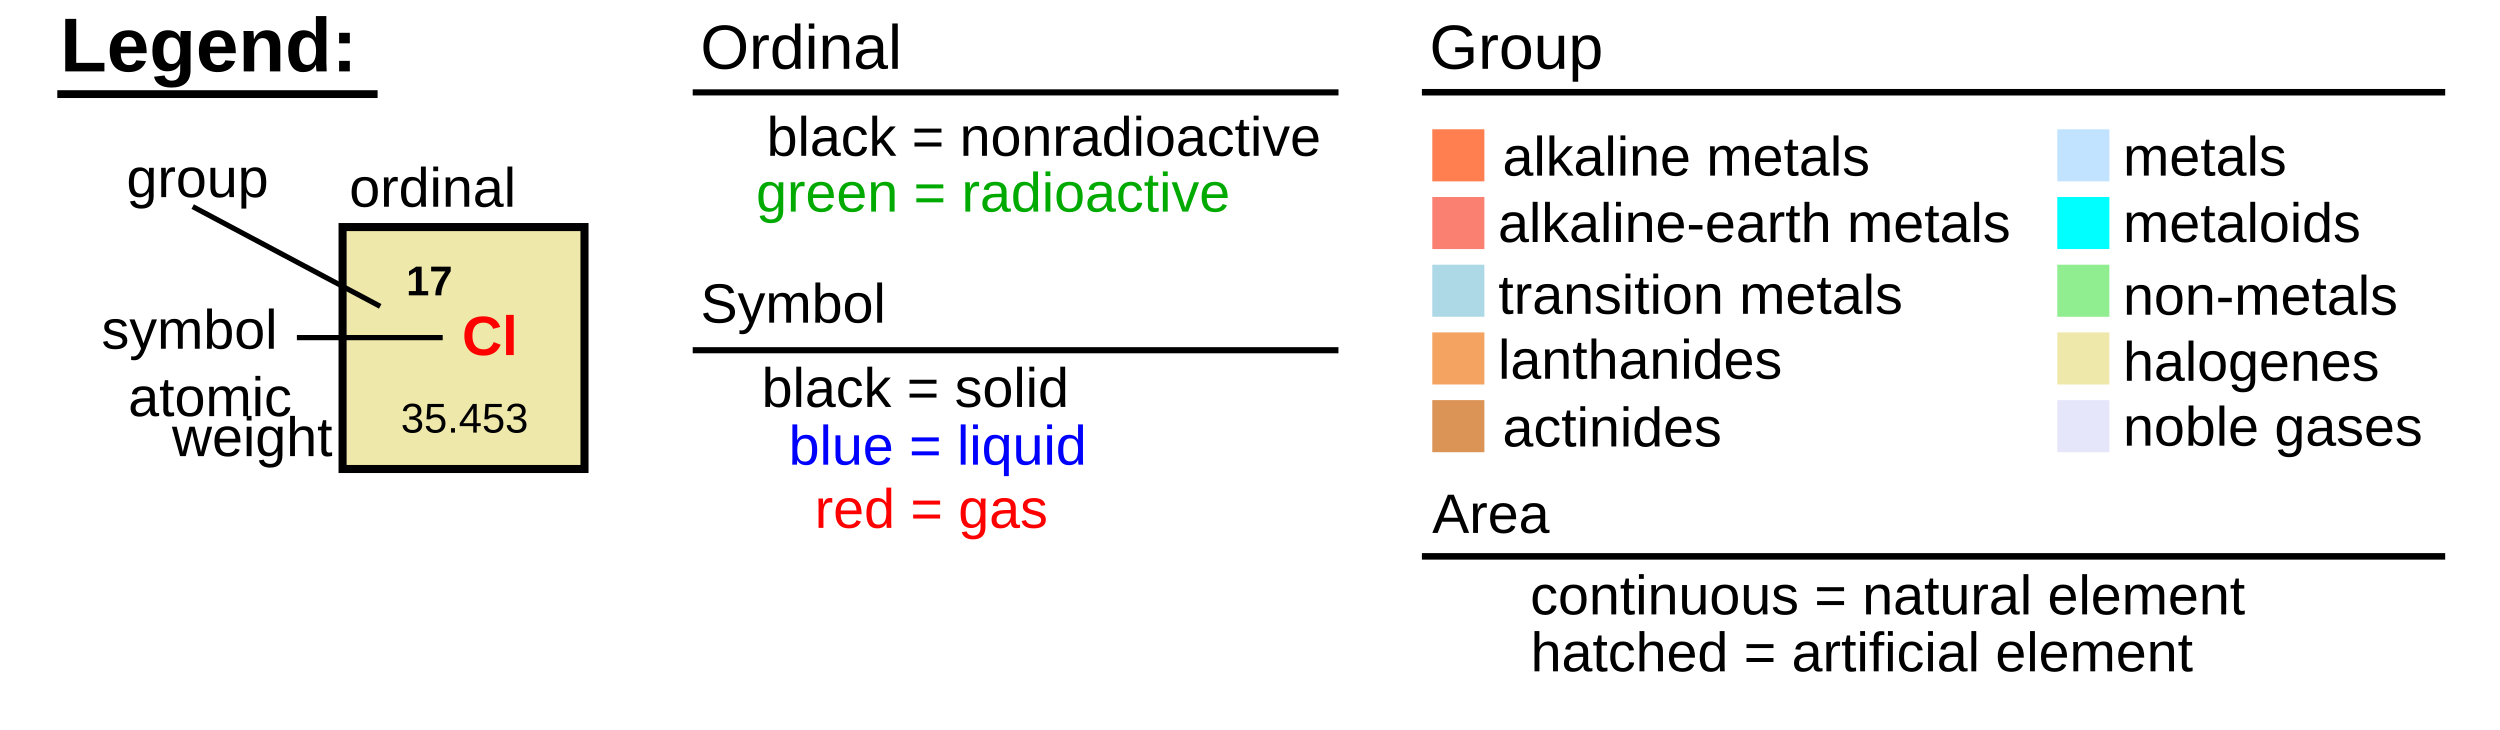
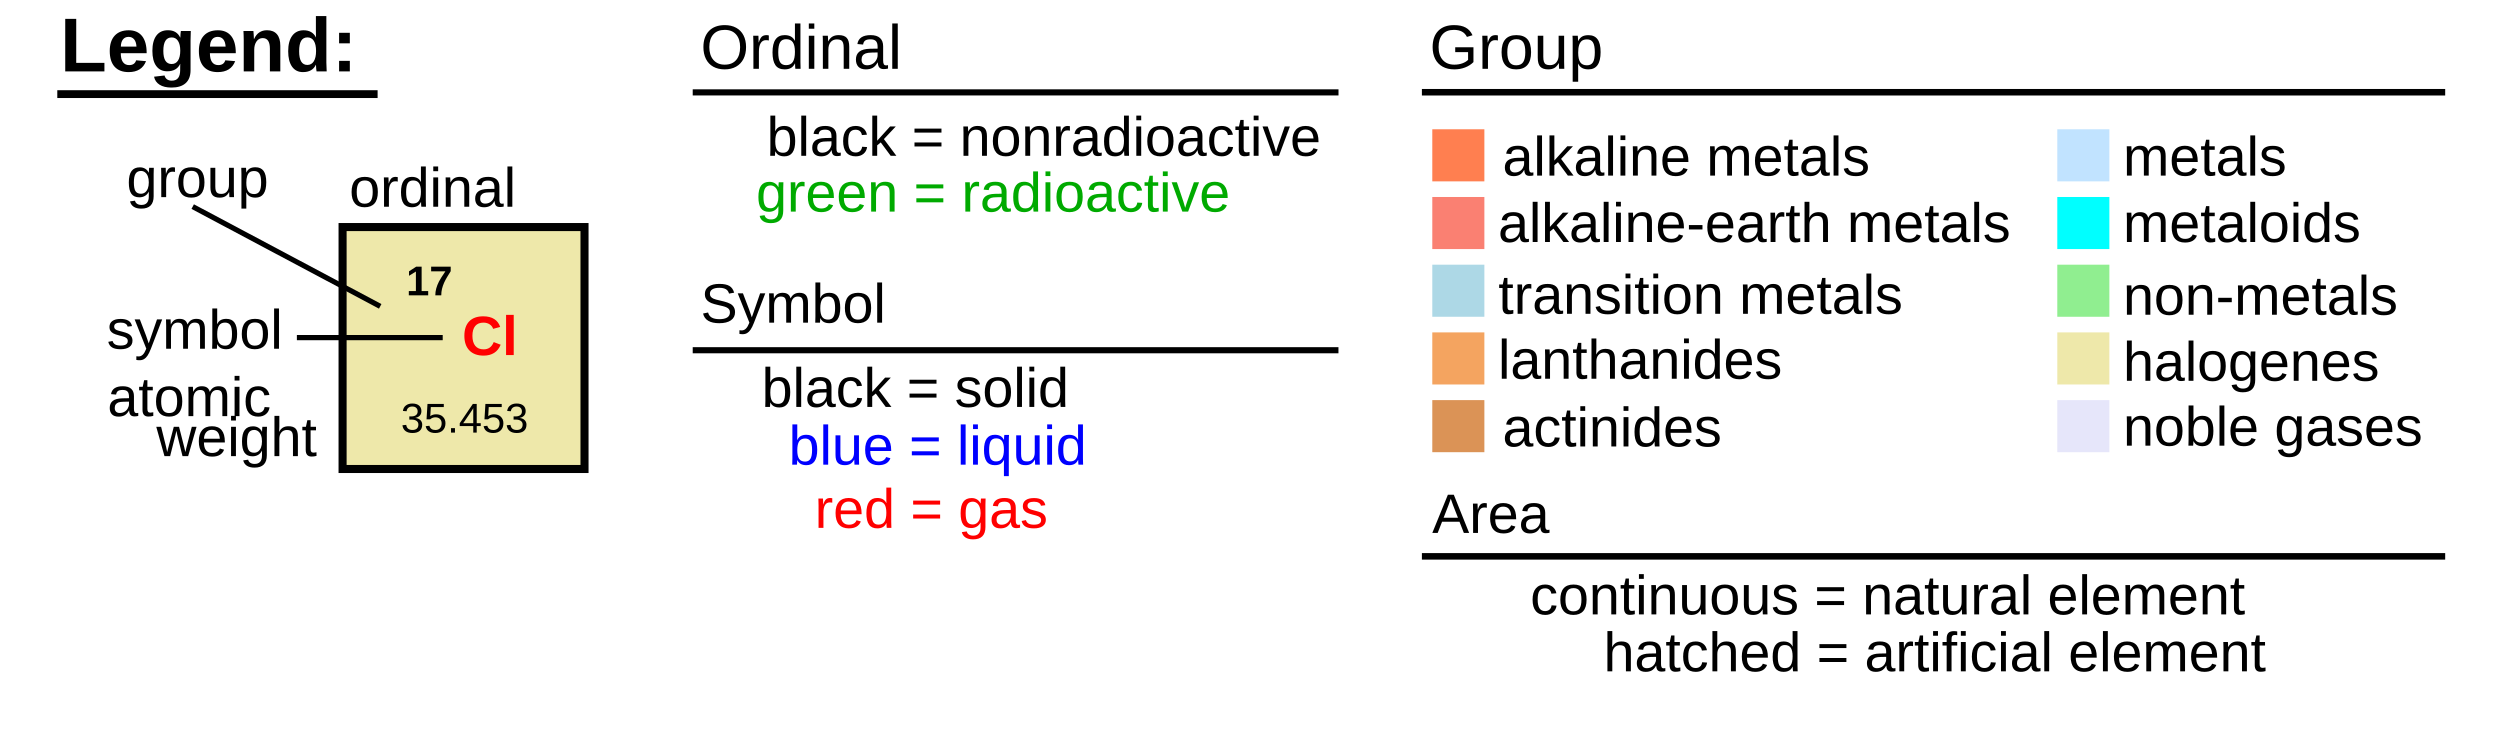
- <svg xmlns="http://www.w3.org/2000/svg" width="960" height="280">
-   <text style="-inkscape-font-specification:'Liberation Sans, sans-serif, Normal';font-variant-ligatures:normal;font-variant-caps:normal;font-variant-numeric:normal;font-feature-settings:normal;text-align:center" x="166.143" y="191.258" font-weight="400" font-size="21.333" font-family="Liberation Sans" text-anchor="middle" stroke-width="1.5" stroke-linecap="square" transform="translate(0 -111.869)">
-     <tspan style="-inkscape-font-specification:'Liberation Sans, sans-serif, Normal';font-variant-ligatures:normal;font-variant-caps:normal;font-variant-numeric:normal;font-feature-settings:normal;text-align:center">ordinal</tspan>
+ <svg xmlns="http://www.w3.org/2000/svg" id="svg146" width="960" height="280" version="1.1">
+   <text id="text4" transform="translate(0 -111.87)" x="166.143" y="191.258" font-family="Liberation Sans" font-size="21.333" font-weight="400" stroke-linecap="square" stroke-width="1.5" text-align="center" text-anchor="middle" style="font-feature-settings:normal;font-variant-caps:normal;font-variant-ligatures:normal;font-variant-numeric:normal">
+     <tspan id="tspan2" text-align="center" style="font-feature-settings:normal;font-variant-caps:normal;font-variant-ligatures:normal;font-variant-numeric:normal">
+     ordinal</tspan>
  </text>
-   <text style="-inkscape-font-specification:'Liberation Sans, sans-serif, Normal';font-variant-ligatures:normal;font-variant-caps:normal;font-variant-numeric:normal;font-feature-settings:normal;text-align:center" x="75.857" y="187.562" font-weight="400" font-size="21.333" font-family="Liberation Sans" text-anchor="middle" stroke-width="1.5" stroke-linecap="square" transform="translate(0 -111.869)">
-     <tspan style="-inkscape-font-specification:'Liberation Sans, sans-serif, Normal';font-variant-ligatures:normal;font-variant-caps:normal;font-variant-numeric:normal;font-feature-settings:normal;text-align:center">group</tspan>
+   <text id="text8" transform="translate(0 -111.87)" x="75.857" y="187.562" font-family="Liberation Sans" font-size="21.333" font-weight="400" stroke-linecap="square" stroke-width="1.5" text-align="center" text-anchor="middle" style="font-feature-settings:normal;font-variant-caps:normal;font-variant-ligatures:normal;font-variant-numeric:normal">
+     <tspan id="tspan6" text-align="center" style="font-feature-settings:normal;font-variant-caps:normal;font-variant-ligatures:normal;font-variant-numeric:normal">
+     group</tspan>
  </text>
-   <path font-size="12" font-family="Liberation Sans" fill="#eee8aa" stroke="#000" stroke-width="3.097" stroke-linecap="square" d="M131.548 87.191h92.903v92.903h-92.903z" />
-   <path d="M146 117.643L74 79.339" font-size="12" font-family="Liberation Sans" stroke="#000" stroke-width="2" />
-   <text x="198.774" y="248.226" font-weight="700" font-size="18" font-family="Liberation Sans" text-anchor="end" fill="red" stroke-width="1.5" stroke-linecap="square" transform="translate(0 -111.869)">
-     <tspan font-size="21.333">Cl</tspan>
+   <path id="path10" d="m131.55 87.191h92.903v92.903h-92.903z" fill="#eee8aa" font-family="Liberation Sans" font-size="12" stroke="#000" stroke-linecap="square" stroke-width="3.097" />
+   <path id="path12" d="m146 117.64-72-38.304" font-family="Liberation Sans" font-size="12" stroke="#000" stroke-width="2" />
+   <text id="text16" transform="translate(0 -111.87)" x="198.774" y="248.226" fill="red" font-family="Liberation Sans" font-size="18" font-weight="700" stroke-linecap="square" stroke-width="1.5" text-anchor="end">
+     <tspan id="tspan14" font-size="21.333">Cl</tspan>
  </text>
-   <text x="155.968" y="225.277" font-weight="700" font-size="18" font-family="Liberation Sans" stroke-width="1.5" stroke-linecap="square" transform="translate(0 -111.869)">
-     <tspan style="-inkscape-font-specification:'Liberation Sans, sans-serif Bold'" font-size="16">17</tspan>
+   <text id="text20" transform="translate(0 -111.87)" x="155.968" y="225.277" font-family="Liberation Sans" font-size="18" font-weight="700" stroke-linecap="square" stroke-width="1.5">
+     <tspan id="tspan18" font-size="16">17</tspan>
  </text>
-   <text x="153.927" y="277.991" font-size="13.5" font-family="Liberation Sans" stroke-width="1.5" stroke-linecap="square" transform="translate(0 -111.869)">
-     <tspan font-size="16">35.453</tspan>
+   <text id="text24" transform="translate(0 -111.87)" x="153.927" y="277.991" font-family="Liberation Sans" font-size="13.5" stroke-linecap="square" stroke-width="1.5">
+     <tspan id="tspan22" font-size="16">35.453</tspan>
  </text>
-   <text style="-inkscape-font-specification:'Liberation Sans, sans-serif, Normal';font-variant-ligatures:normal;font-variant-caps:normal;font-variant-numeric:normal;font-feature-settings:normal;text-align:end" x="106.558" y="245.776" font-weight="400" font-size="21.333" font-family="Liberation Sans" text-anchor="end" stroke-width="1.5" stroke-linecap="square" transform="translate(0 -111.869)">symbol</text>
-   <path d="M170 129.643h-56" font-size="12" font-family="Liberation Sans" stroke="#000" stroke-width="2" />
-   <text style="-inkscape-font-specification:'Liberation Sans, sans-serif, Normal';font-variant-ligatures:normal;font-variant-caps:normal;font-variant-numeric:normal;font-feature-settings:normal;text-align:start" y="138.276" x="268.97" font-weight="400" font-size="24" font-family="Liberation Sans" stroke-width="1.5" stroke-linecap="square" transform="translate(0 -111.869)">
-     <tspan style="-inkscape-font-specification:'Liberation Sans, sans-serif, Normal';font-variant-ligatures:normal;font-variant-caps:normal;font-variant-numeric:normal;font-feature-settings:normal;text-align:start">Ordinal</tspan>
+   <text id="text26" x="108.558" y="133.907" font-family="'Liberation Sans'" font-size="21.333px" font-weight="400" stroke-linecap="square" stroke-width="1.5" text-align="end" text-anchor="end" style="font-feature-settings:normal;font-variant-caps:normal;font-variant-ligatures:normal;font-variant-numeric:normal">
+   symbol</text>
+   <path id="path28" d="m170 129.64h-56" font-family="Liberation Sans" font-size="12" stroke="#000" stroke-width="2" />
+   <text id="text32" transform="translate(0 -111.87)" x="268.97" y="138.276" font-family="Liberation Sans" font-size="24" font-weight="400" stroke-linecap="square" stroke-width="1.5" style="font-feature-settings:normal;font-variant-caps:normal;font-variant-ligatures:normal;font-variant-numeric:normal">
+     <tspan id="tspan30" style="font-feature-settings:normal;font-variant-caps:normal;font-variant-ligatures:normal;font-variant-numeric:normal">
+     Ordinal</tspan>
  </text>
-   <path font-size="12" font-family="Liberation Sans" fill="none" stroke="#000" stroke-width="2.351" stroke-linecap="square" d="M267.176 35.477h245.629" />
-   <text style="-inkscape-font-specification:'Liberation Sans, Normal';font-variant-ligatures:normal;font-variant-caps:normal;font-variant-numeric:normal;font-feature-settings:normal;text-align:start" x="294.387" y="171.705" font-weight="400" font-size="18" font-family="Liberation Sans" stroke-width="1.5" stroke-linecap="square" transform="translate(0 -111.869)">
-     <tspan x="294.387" y="171.705" font-size="21.333">black = nonradioactive</tspan>
+   <path id="path34" d="m267.18 35.477h245.63" fill="none" font-family="Liberation Sans" font-size="12" stroke="#000" stroke-linecap="square" stroke-width="2.351" />
+   <text id="text38" transform="translate(0 -111.87)" x="294.387" y="171.705" font-family="Liberation Sans" font-size="18" font-weight="400" stroke-linecap="square" stroke-width="1.5" style="font-feature-settings:normal;font-variant-caps:normal;font-variant-ligatures:normal;font-variant-numeric:normal">
+     <tspan id="tspan36" x="294.387" y="171.705" font-size="21.333">black = nonradioactive</tspan>
  </text>
-   <text style="-inkscape-font-specification:'Liberation Sans, Normal';font-variant-ligatures:normal;font-variant-caps:normal;font-variant-numeric:normal;font-feature-settings:normal;text-align:start" x="290.338" y="193.134" font-weight="400" font-size="18" font-family="Liberation Sans" fill="#0a0" stroke-width="1.5" stroke-linecap="square" transform="translate(0 -111.869)">
-     <tspan x="290.338" y="193.134" font-size="21.333">green = radioactive</tspan>
+   <text id="text42" transform="translate(0 -111.87)" x="290.338" y="193.134" fill="#0a0" font-family="Liberation Sans" font-size="18" font-weight="400" stroke-linecap="square" stroke-width="1.5" style="font-feature-settings:normal;font-variant-caps:normal;font-variant-ligatures:normal;font-variant-numeric:normal">
+     <tspan id="tspan40" x="290.338" y="193.134" font-size="21.333">green = radioactive</tspan>
  </text>
-   <text y="235.777" x="269.012" font-size="18" font-family="Liberation Sans" stroke-width="1.5" stroke-linecap="square" transform="translate(0 -111.869)">
-     <tspan font-size="21.333">Symbol</tspan>
+   <text id="text46" transform="translate(0 -111.87)" x="269.012" y="235.777" font-family="Liberation Sans" font-size="18" stroke-linecap="square" stroke-width="1.5">
+     <tspan id="tspan44" font-size="21.333">Symbol</tspan>
  </text>
-   <path font-size="12" font-family="Liberation Sans" fill="none" stroke="#000" stroke-width="2.351" stroke-linecap="square" d="M267.176 134.486h245.61" />
-   <text style="-inkscape-font-specification:'Liberation Sans, Normal';font-variant-ligatures:normal;font-variant-caps:normal;font-variant-numeric:normal;font-feature-settings:normal;text-align:start" x="292.481" y="268.134" font-weight="400" font-size="18" font-family="Liberation Sans" stroke-width="1.5" stroke-linecap="square" transform="translate(0 -111.869)">
-     <tspan x="292.481" y="268.134" font-size="21.333">black = solid</tspan>
+   <path id="path48" d="m267.18 134.49h245.61" fill="none" font-family="Liberation Sans" font-size="12" stroke="#000" stroke-linecap="square" stroke-width="2.351" />
+   <text id="text52" transform="translate(0 -111.87)" x="292.481" y="268.134" font-family="Liberation Sans" font-size="18" font-weight="400" stroke-linecap="square" stroke-width="1.5" style="font-feature-settings:normal;font-variant-caps:normal;font-variant-ligatures:normal;font-variant-numeric:normal">
+     <tspan id="tspan50" x="292.481" y="268.134" font-size="21.333">
+     black = solid</tspan>
  </text>
-   <text style="-inkscape-font-specification:'Liberation Sans, Normal';font-variant-ligatures:normal;font-variant-caps:normal;font-variant-numeric:normal;font-feature-settings:normal;text-align:start" x="302.838" y="290.293" font-weight="400" font-size="18" font-family="Liberation Sans" fill="#00f" stroke-width="1.5" stroke-linecap="square" transform="translate(0 -111.869)">
-     <tspan x="302.838" y="290.293" font-size="21.333">blue = liquid</tspan>
+   <text id="text56" transform="translate(0 -111.87)" x="302.838" y="290.293" fill="#00f" font-family="Liberation Sans" font-size="18" font-weight="400" stroke-linecap="square" stroke-width="1.5" style="font-feature-settings:normal;font-variant-caps:normal;font-variant-ligatures:normal;font-variant-numeric:normal">
+     <tspan id="tspan54" x="302.838" y="290.293" font-size="21.333">blue = liquid</tspan>
  </text>
-   <text style="-inkscape-font-specification:'Liberation Sans, Normal';font-variant-ligatures:normal;font-variant-caps:normal;font-variant-numeric:normal;font-feature-settings:normal;text-align:start" x="312.838" y="314.562" font-weight="400" font-size="18" font-family="Liberation Sans" fill="red" stroke-width="1.5" stroke-linecap="square" transform="translate(0 -111.869)">
-     <tspan x="312.838" y="314.562" font-size="21.333">red = gas</tspan>
+   <text id="text60" transform="translate(0 -111.87)" x="312.838" y="314.562" fill="red" font-family="Liberation Sans" font-size="18" font-weight="400" stroke-linecap="square" stroke-width="1.5" style="font-feature-settings:normal;font-variant-caps:normal;font-variant-ligatures:normal;font-variant-numeric:normal">
+     <tspan id="tspan58" x="312.838" y="314.562" font-size="21.333">red = gas</tspan>
  </text>
-   <text style="-inkscape-font-specification:'Liberation Sans, sans-serif, Normal';font-variant-ligatures:normal;font-variant-caps:normal;font-variant-numeric:normal;font-feature-settings:normal;text-align:start" y="138.276" x="548.928" font-weight="400" font-size="24" font-family="Liberation Sans" stroke-width="1.5" stroke-linecap="square" transform="translate(0 -111.869)">
-     <tspan style="-inkscape-font-specification:'Liberation Sans, sans-serif, Normal';font-variant-ligatures:normal;font-variant-caps:normal;font-variant-numeric:normal;font-feature-settings:normal;text-align:start">Group</tspan>
+   <text id="text64" transform="translate(0 -111.87)" x="548.928" y="138.276" font-family="Liberation Sans" font-size="24" font-weight="400" stroke-linecap="square" stroke-width="1.5" style="font-feature-settings:normal;font-variant-caps:normal;font-variant-ligatures:normal;font-variant-numeric:normal">
+     <tspan id="tspan62" style="font-feature-settings:normal;font-variant-caps:normal;font-variant-ligatures:normal;font-variant-numeric:normal">
+     Group</tspan>
  </text>
-   <path font-size="12" font-family="Liberation Sans" fill="none" stroke="#000" stroke-width="2.505" stroke-linecap="square" d="M547.261 35.418H937.7" />
-   <path font-size="12" font-family="Liberation Sans" fill="coral" d="M550.001 49.643h20v20h-20z" />
-   <path font-size="12" font-family="Liberation Sans" fill="salmon" d="M550.001 75.643h20v20h-20z" />
-   <path font-size="12" font-family="Liberation Sans" fill="#add8e6" d="M550.001 101.643h20v20h-20z" />
-   <path font-size="12" font-family="Liberation Sans" fill="#f4a460" d="M550.001 127.643h20v20h-20z" />
-   <path font-size="12" font-family="Liberation Sans" fill="#db9356" d="M550.001 153.643h20v20h-20z" />
-   <path font-size="12" font-family="Liberation Sans" fill="#c1e3ff" d="M790.001 49.643h20v20h-20z" />
-   <path font-size="12" font-family="Liberation Sans" fill="#0ff" d="M790.001 75.643h20v20h-20z" />
-   <path font-size="12" font-family="Liberation Sans" fill="#90ee90" d="M790.001 101.643h20v20h-20z" />
-   <path font-size="12" font-family="Liberation Sans" fill="#eee8aa" d="M790.001 127.643h20v20h-20z" />
-   <path font-size="12" font-family="Liberation Sans" fill="#e6e6fa" d="M790.001 153.643h20v20h-20z" />
-   <text style="-inkscape-font-specification:'Liberation Sans, Normal';font-variant-ligatures:normal;font-variant-caps:normal;font-variant-numeric:normal;font-feature-settings:normal;text-align:start" y="179.303" x="576.96" font-weight="400" font-size="21.333" font-family="Liberation Sans" stroke-width="1.5" stroke-linecap="square" transform="translate(0 -111.869)">alkaline metals</text>
-   <text style="-inkscape-font-specification:'Liberation Sans, Normal';font-variant-ligatures:normal;font-variant-caps:normal;font-variant-numeric:normal;font-feature-settings:normal;text-align:start" y="204.803" x="575.251" font-weight="400" font-size="21.333" font-family="Liberation Sans" stroke-width="1.5" stroke-linecap="square" transform="translate(0 -111.869)">alkaline-earth metals</text>
-   <text style="-inkscape-font-specification:'Liberation Sans, Normal';font-variant-ligatures:normal;font-variant-caps:normal;font-variant-numeric:normal;font-feature-settings:normal;text-align:start" y="232.371" x="575.356" font-weight="400" font-size="21.333" font-family="Liberation Sans" stroke-width="1.5" stroke-linecap="square" transform="translate(0 -111.869)">transition metals</text>
-   <text style="-inkscape-font-specification:'Liberation Sans, Normal';font-variant-ligatures:normal;font-variant-caps:normal;font-variant-numeric:normal;font-feature-settings:normal;text-align:start" y="257.303" x="575.251" font-weight="400" font-size="21.333" font-family="Liberation Sans" stroke-width="1.5" stroke-linecap="square" transform="translate(0 -111.869)">lanthanides</text>
-   <text style="-inkscape-font-specification:'Liberation Sans, Normal';font-variant-ligatures:normal;font-variant-caps:normal;font-variant-numeric:normal;font-feature-settings:normal;text-align:start" y="283.303" x="576.96" font-weight="400" font-size="21.333" font-family="Liberation Sans" stroke-width="1.5" stroke-linecap="square" transform="translate(0 -111.869)">actinides</text>
-   <text style="-inkscape-font-specification:'Liberation Sans, Normal';font-variant-ligatures:normal;font-variant-caps:normal;font-variant-numeric:normal;font-feature-settings:normal;text-align:start" y="179.303" x="815.251" font-weight="400" font-size="21.333" font-family="Liberation Sans" stroke-width="1.5" stroke-linecap="square" transform="translate(0 -111.869)">metals</text>
-   <text style="-inkscape-font-specification:'Liberation Sans, Normal';font-variant-ligatures:normal;font-variant-caps:normal;font-variant-numeric:normal;font-feature-settings:normal;text-align:start" y="204.803" x="815.251" font-weight="400" font-size="21.333" font-family="Liberation Sans" stroke-width="1.5" stroke-linecap="square" transform="translate(0 -111.869)">metaloids</text>
-   <text style="-inkscape-font-specification:'Liberation Sans, Normal';font-variant-ligatures:normal;font-variant-caps:normal;font-variant-numeric:normal;font-feature-settings:normal;text-align:start" y="232.731" x="815.251" font-weight="400" font-size="21.333" font-family="Liberation Sans" stroke-width="1.5" stroke-linecap="square" transform="translate(0 -111.869)">non-metals</text>
-   <text style="-inkscape-font-specification:'Liberation Sans, Normal';font-variant-ligatures:normal;font-variant-caps:normal;font-variant-numeric:normal;font-feature-settings:normal;text-align:start" y="258.085" x="815.251" font-weight="400" font-size="21.333" font-family="Liberation Sans" stroke-width="1.5" stroke-linecap="square" transform="translate(0 -111.869)">halogenes</text>
-   <text style="-inkscape-font-specification:'Liberation Sans, Normal';font-variant-ligatures:normal;font-variant-caps:normal;font-variant-numeric:normal;font-feature-settings:normal;text-align:start" y="283.013" x="815.251" font-weight="400" font-size="21.333" font-family="Liberation Sans" stroke-width="1.5" stroke-linecap="square" transform="translate(0 -111.869)">noble gases</text>
-   <text y="316.511" x="549.959" font-size="18" font-family="Liberation Sans" stroke-width="1.5" stroke-linecap="square" transform="translate(0 -111.869)">
-     <tspan font-size="21.333">Area</tspan>
+   <path id="path66" d="m547.26 35.418h390.44" fill="none" font-family="Liberation Sans" font-size="12" stroke="#000" stroke-linecap="square" stroke-width="2.505" />
+   <path id="path68" d="m550 49.643h20v20h-20z" fill="coral" font-family="Liberation Sans" font-size="12" />
+   <path id="path70" d="m550 75.643h20v20h-20z" fill="salmon" font-family="Liberation Sans" font-size="12" />
+   <path id="path72" d="m550 101.64h20v20h-20z" fill="#add8e6" font-family="Liberation Sans" font-size="12" />
+   <path id="path74" d="m550 127.64h20v20h-20z" fill="#f4a460" font-family="Liberation Sans" font-size="12" />
+   <path id="path76" d="m550 153.64h20v20h-20z" fill="#db9356" font-family="Liberation Sans" font-size="12" />
+   <path id="path78" d="m790 49.643h20v20h-20z" fill="#c1e3ff" font-family="Liberation Sans" font-size="12" />
+   <path id="path80" d="m790 75.643h20v20h-20z" fill="#0ff" font-family="Liberation Sans" font-size="12" />
+   <path id="path82" d="m790 101.64h20v20h-20z" fill="#90ee90" font-family="Liberation Sans" font-size="12" />
+   <path id="path84" d="m790 127.64h20v20h-20z" fill="#eee8aa" font-family="Liberation Sans" font-size="12" />
+   <path id="path86" d="m790 153.64h20v20h-20z" fill="#e6e6fa" font-family="Liberation Sans" font-size="12" />
+   <text id="text88" transform="translate(0 -111.87)" x="576.96" y="179.303" font-family="Liberation Sans" font-size="21.333" font-weight="400" stroke-linecap="square" stroke-width="1.5" style="font-feature-settings:normal;font-variant-caps:normal;font-variant-ligatures:normal;font-variant-numeric:normal">
+   alkaline metals</text>
+   <text id="text90" transform="translate(0 -111.87)" x="575.251" y="204.803" font-family="Liberation Sans" font-size="21.333" font-weight="400" stroke-linecap="square" stroke-width="1.5" style="font-feature-settings:normal;font-variant-caps:normal;font-variant-ligatures:normal;font-variant-numeric:normal">
+   alkaline-earth metals</text>
+   <text id="text92" transform="translate(0 -111.87)" x="575.356" y="232.371" font-family="Liberation Sans" font-size="21.333" font-weight="400" stroke-linecap="square" stroke-width="1.5" style="font-feature-settings:normal;font-variant-caps:normal;font-variant-ligatures:normal;font-variant-numeric:normal">
+   transition metals</text>
+   <text id="text94" transform="translate(0 -111.87)" x="575.251" y="257.303" font-family="Liberation Sans" font-size="21.333" font-weight="400" stroke-linecap="square" stroke-width="1.5" style="font-feature-settings:normal;font-variant-caps:normal;font-variant-ligatures:normal;font-variant-numeric:normal">
+   lanthanides</text>
+   <text id="text96" transform="translate(0 -111.87)" x="576.96" y="283.303" font-family="Liberation Sans" font-size="21.333" font-weight="400" stroke-linecap="square" stroke-width="1.5" style="font-feature-settings:normal;font-variant-caps:normal;font-variant-ligatures:normal;font-variant-numeric:normal">
+   actinides</text>
+   <text id="text98" transform="translate(0 -111.87)" x="815.251" y="179.303" font-family="Liberation Sans" font-size="21.333" font-weight="400" stroke-linecap="square" stroke-width="1.5" style="font-feature-settings:normal;font-variant-caps:normal;font-variant-ligatures:normal;font-variant-numeric:normal">
+   metals</text>
+   <text id="text100" transform="translate(0 -111.87)" x="815.251" y="204.803" font-family="Liberation Sans" font-size="21.333" font-weight="400" stroke-linecap="square" stroke-width="1.5" style="font-feature-settings:normal;font-variant-caps:normal;font-variant-ligatures:normal;font-variant-numeric:normal">
+   metaloids</text>
+   <text id="text102" transform="translate(0 -111.87)" x="815.251" y="232.731" font-family="Liberation Sans" font-size="21.333" font-weight="400" stroke-linecap="square" stroke-width="1.5" style="font-feature-settings:normal;font-variant-caps:normal;font-variant-ligatures:normal;font-variant-numeric:normal">
+   non-metals</text>
+   <text id="text104" transform="translate(0 -111.87)" x="815.251" y="258.085" font-family="Liberation Sans" font-size="21.333" font-weight="400" stroke-linecap="square" stroke-width="1.5" style="font-feature-settings:normal;font-variant-caps:normal;font-variant-ligatures:normal;font-variant-numeric:normal">
+   halogenes</text>
+   <text id="text106" transform="translate(0 -111.87)" x="815.251" y="283.013" font-family="Liberation Sans" font-size="21.333" font-weight="400" stroke-linecap="square" stroke-width="1.5" style="font-feature-settings:normal;font-variant-caps:normal;font-variant-ligatures:normal;font-variant-numeric:normal">
+   noble gases</text>
+   <text id="text110" transform="translate(0 -111.87)" x="549.959" y="316.511" font-family="Liberation Sans" font-size="18" stroke-linecap="square" stroke-width="1.5">
+     <tspan id="tspan108" font-size="21.333">Area</tspan>
  </text>
-   <path font-size="12" font-family="Liberation Sans" fill="none" stroke="#000" stroke-width="2.505" stroke-linecap="square" d="M547.261 213.643H937.7" />
-   <text style="-inkscape-font-specification:'Liberation Sans, Normal';font-variant-ligatures:normal;font-variant-caps:normal;font-variant-numeric:normal;font-feature-settings:normal;text-align:start" x="587.605" y="347.799" font-weight="400" font-size="18" font-family="Liberation Sans" stroke-width="1.5" stroke-linecap="square" transform="translate(0 -111.869)">
-     <tspan x="587.605" y="347.799" font-size="21.333">continuous = natural element</tspan>
+   <path id="path112" d="m547.26 213.64h390.44" fill="none" font-family="Liberation Sans" font-size="12" stroke="#000" stroke-linecap="square" stroke-width="2.505" />
+   <text id="text116" transform="translate(0 -111.87)" x="587.605" y="347.799" font-family="Liberation Sans" font-size="18" font-weight="400" stroke-linecap="square" stroke-width="1.5" style="font-feature-settings:normal;font-variant-caps:normal;font-variant-ligatures:normal;font-variant-numeric:normal">
+     <tspan id="tspan114" x="587.605" y="347.799" font-size="21.333">continuous = natural element</tspan>
  </text>
-   <text style="-inkscape-font-specification:'Liberation Sans, Normal';font-variant-ligatures:normal;font-variant-caps:normal;font-variant-numeric:normal;font-feature-settings:normal;text-align:start" x="587.764" y="369.66" font-weight="400" font-size="18" font-family="Liberation Sans" stroke-width="1.5" stroke-linecap="square" transform="translate(0 -111.869)">
-     <tspan x="587.764" y="369.66" font-size="21.333">hatched = artificial element</tspan>
+   <text id="text120" x="615.764" y="257.791" font-family="'Liberation Sans'" font-size="18px" font-weight="400" stroke-linecap="square" stroke-width="1.5" style="font-feature-settings:normal;font-variant-caps:normal;font-variant-ligatures:normal;font-variant-numeric:normal">
+     <tspan id="tspan118" x="615.764" y="257.791" font-size="21.333px">hatched = artificial element</tspan>
  </text>
-   <text x="80.117" y="139.277" style="-inkscape-font-specification:'Liberation Sans, sans-serif, Bold';font-variant-ligatures:normal;font-variant-caps:normal;font-variant-numeric:normal;font-feature-settings:normal;text-align:center" font-weight="700" font-size="29.333" font-family="Liberation Sans" text-anchor="middle" stroke-width="1.5" stroke-linecap="square" transform="translate(0 -111.869)">
-     <tspan style="-inkscape-font-specification:'Liberation Sans, sans-serif, Bold';font-variant-ligatures:normal;font-variant-caps:normal;font-variant-numeric:normal;font-feature-settings:normal;text-align:center">Legend:</tspan>
+   <text id="text124" transform="translate(0 -111.87)" x="80.117" y="139.277" font-family="Liberation Sans" font-size="29.333" font-weight="700" stroke-linecap="square" stroke-width="1.5" text-align="center" text-anchor="middle" style="font-feature-settings:normal;font-variant-caps:normal;font-variant-ligatures:normal;font-variant-numeric:normal">
+     <tspan id="tspan122" text-align="center" style="font-feature-settings:normal;font-variant-caps:normal;font-variant-ligatures:normal;font-variant-numeric:normal">
+     Legend:</tspan>
  </text>
-   <path font-weight="700" font-size="16" font-family="Liberation Sans" fill="none" stroke="#000" stroke-width="3" stroke-linecap="square" d="M23.5 36.143h120" />
-   <text style="line-height:1.25;-inkscape-font-specification:'Liberation Sans';font-variant-ligatures:normal;font-variant-caps:normal;font-variant-numeric:normal;font-feature-settings:normal;text-align:start" x="62" y="273.869" font-weight="400" font-size="24" font-family="Liberation Sans" letter-spacing="0" word-spacing="0" stroke-width="2" transform="translate(0 -111.869)" />
-   <text style="line-height:1.25;-inkscape-font-specification:'Liberation Sans';font-variant-ligatures:normal;font-variant-caps:normal;font-variant-numeric:normal;font-feature-settings:normal;text-align:start" x="42" y="313.869" font-weight="400" font-size="24" font-family="Liberation Sans" letter-spacing="0" word-spacing="0" stroke-width="2" transform="translate(0 -111.869)" />
-   <path fill="none" d="M34 205.643h96v42H34z" />
-   <text style="line-height:1.25;-inkscape-font-specification:'Liberation Sans, Normal';font-variant-ligatures:normal;font-variant-caps:normal;font-variant-numeric:normal;font-feature-settings:normal;text-align:start" x="49.235" y="271.655" font-weight="400" font-size="21.333" font-family="Liberation Sans" letter-spacing="0" word-spacing="0" stroke-width="2" transform="translate(0 -111.869)">
-     <tspan x="49.235" y="271.655" style="-inkscape-font-specification:'Liberation Sans, Normal';font-variant-ligatures:normal;font-variant-caps:normal;font-variant-numeric:normal;font-feature-settings:normal;text-align:start">atomic</tspan>
+   <path id="path126" d="m23.5 36.143h120" fill="none" font-family="Liberation Sans" font-size="16" font-weight="700" stroke="#000" stroke-linecap="square" stroke-width="3" />
+   <text id="text128" transform="translate(0 -111.87)" x="62" y="273.869" font-family="Liberation Sans" font-size="24" font-weight="400" letter-spacing="0" stroke-width="2" word-spacing="0" style="font-feature-settings:normal;font-variant-caps:normal;font-variant-ligatures:normal;font-variant-numeric:normal;line-height:1.25" />
+   <text id="text130" transform="translate(0 -111.87)" x="42" y="313.869" font-family="Liberation Sans" font-size="24" font-weight="400" letter-spacing="0" stroke-width="2" word-spacing="0" style="font-feature-settings:normal;font-variant-caps:normal;font-variant-ligatures:normal;font-variant-numeric:normal;line-height:1.25" />
+   <path id="path132" d="m34 205.64h96v42h-96z" fill="none" />
+   <text id="text136" x="41.235" y="159.786" font-family="'Liberation Sans'" font-size="21.333px" font-weight="400" letter-spacing="0" stroke-width="2" word-spacing="0" style="font-feature-settings:normal;font-variant-caps:normal;font-variant-ligatures:normal;font-variant-numeric:normal;line-height:1.25">
+     <tspan id="tspan134" x="41.235" y="159.786" style="font-feature-settings:normal;font-variant-caps:normal;font-variant-ligatures:normal;font-variant-numeric:normal">
+     atomic</tspan>
  </text>
-   <text style="line-height:1.25;-inkscape-font-specification:'Liberation Sans, Normal';font-variant-ligatures:normal;font-variant-caps:normal;font-variant-numeric:normal;font-feature-settings:normal;text-align:start" x="66.031" y="287.012" font-weight="400" font-size="21.333" font-family="Liberation Sans" letter-spacing="0" word-spacing="0" stroke-width="2" transform="translate(0 -111.869)">
-     <tspan x="66.031" y="287.012" style="-inkscape-font-specification:'Liberation Sans, Normal';font-variant-ligatures:normal;font-variant-caps:normal;font-variant-numeric:normal;font-feature-settings:normal;text-align:start">weight</tspan>
+   <text id="text140" x="60.031" y="175.143" font-family="'Liberation Sans'" font-size="21.333px" font-weight="400" letter-spacing="0" stroke-width="2" word-spacing="0" style="font-feature-settings:normal;font-variant-caps:normal;font-variant-ligatures:normal;font-variant-numeric:normal;line-height:1.25">
+     <tspan id="tspan138" x="60.031" y="175.143" style="font-feature-settings:normal;font-variant-caps:normal;font-variant-ligatures:normal;font-variant-numeric:normal">
+     weight</tspan>
  </text>
-   <text style="line-height:1.25;-inkscape-font-specification:'Liberation Sans';font-variant-ligatures:normal;font-variant-caps:normal;font-variant-numeric:normal;font-feature-settings:normal;text-align:start" x="663.001" y="221.512" font-weight="400" font-size="16" font-family="Liberation Sans" letter-spacing="0" word-spacing="0" stroke-width="2" transform="translate(0 -111.869)">
-     <tspan x="663.001" y="221.512" />
+   <text id="text144" transform="translate(0 -111.87)" x="663.001" y="221.512" font-family="Liberation Sans" font-size="16" font-weight="400" letter-spacing="0" stroke-width="2" word-spacing="0" style="font-feature-settings:normal;font-variant-caps:normal;font-variant-ligatures:normal;font-variant-numeric:normal;line-height:1.25">
+     <tspan id="tspan142" x="663.001" y="221.512" />
  </text>
</svg>
